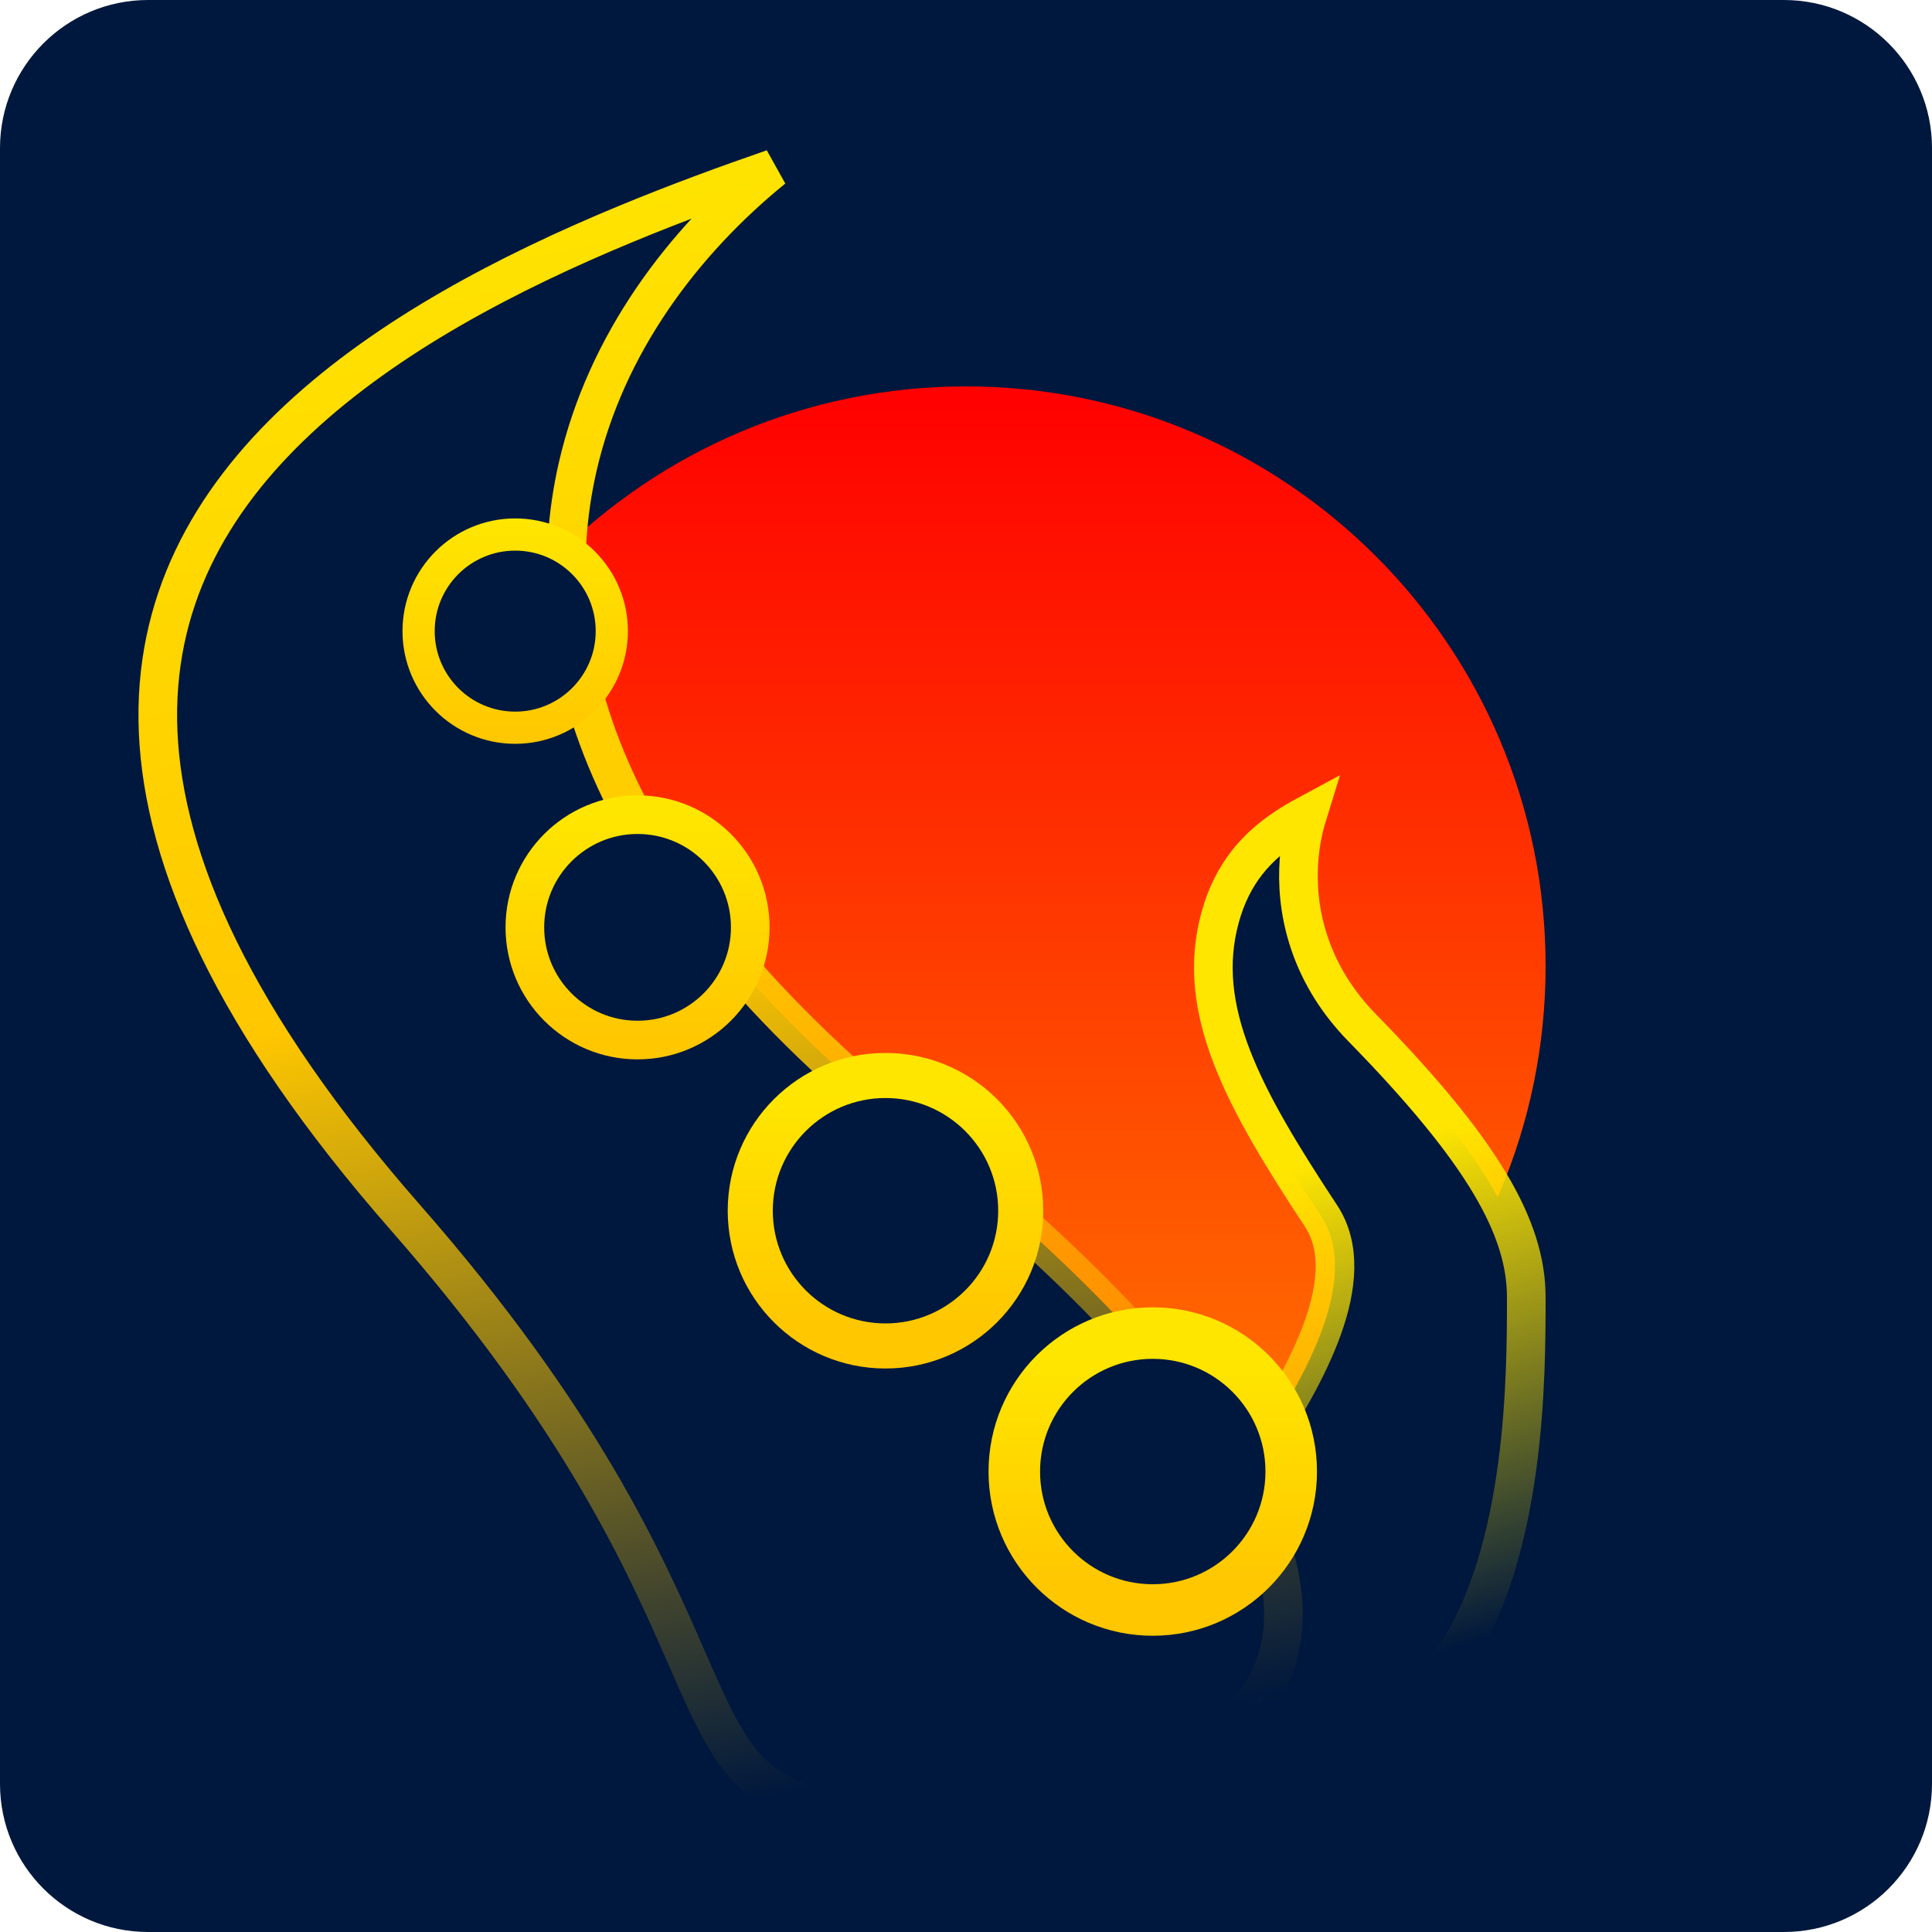
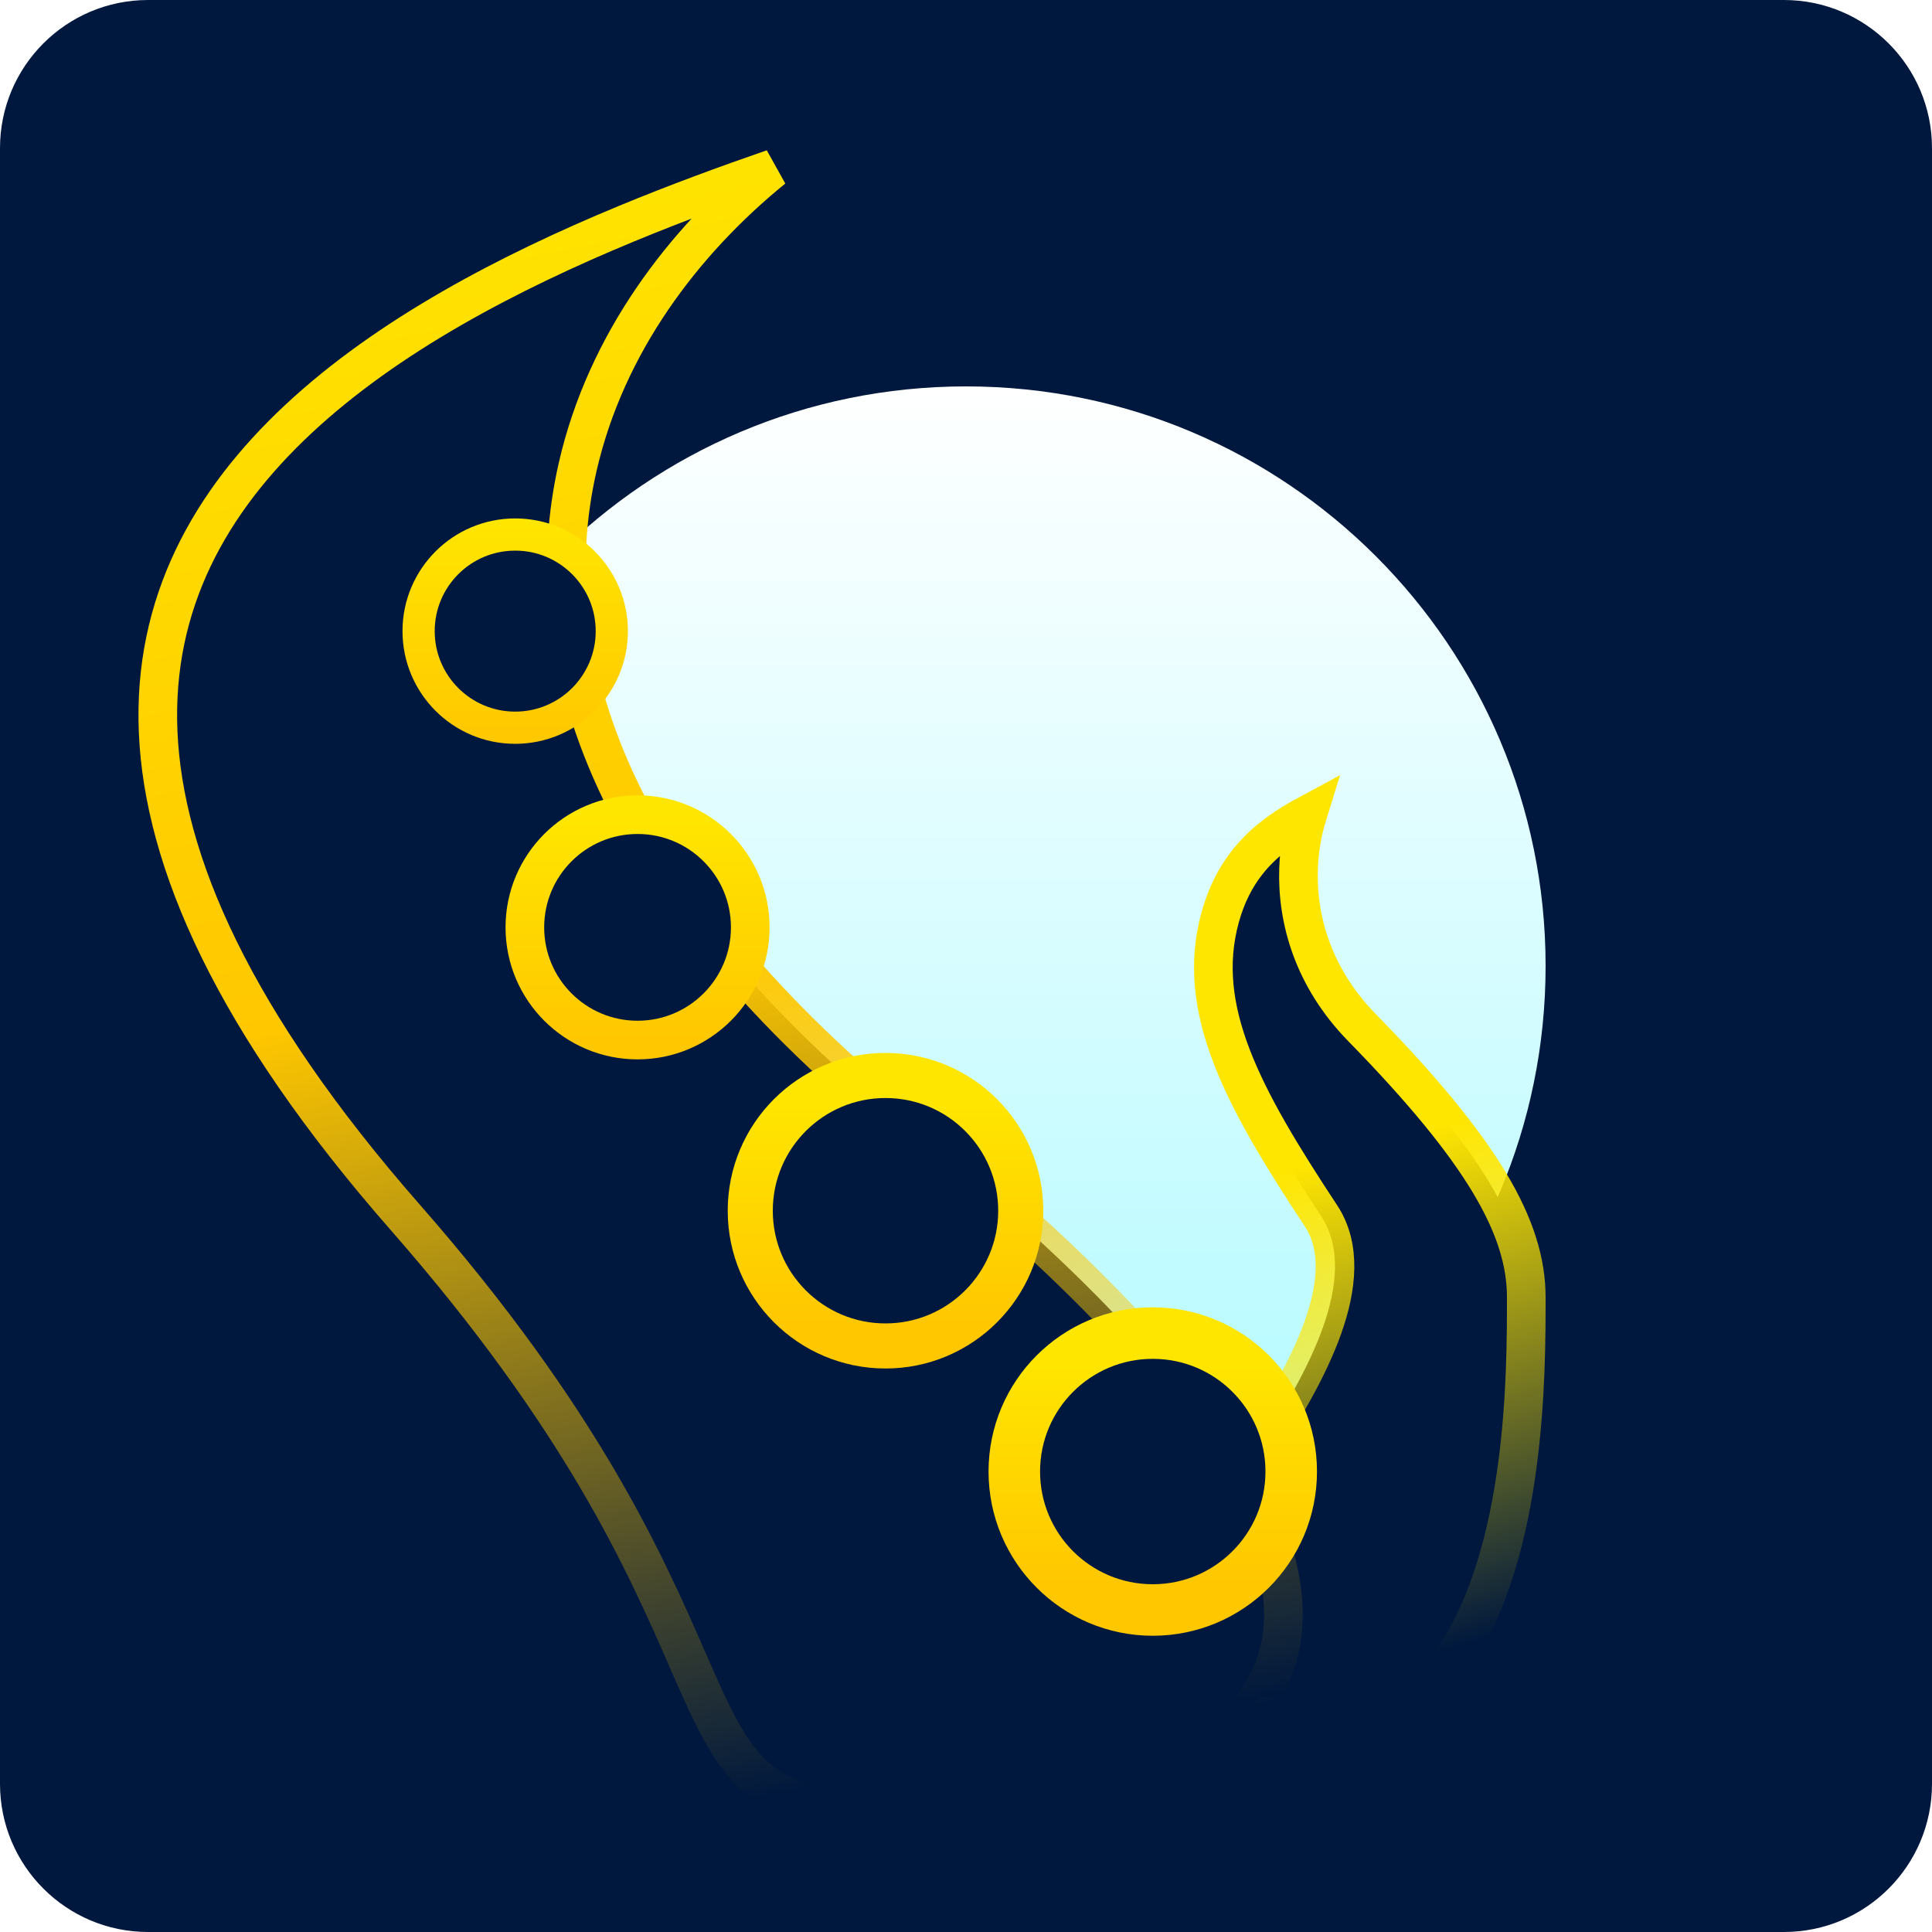
<svg xmlns="http://www.w3.org/2000/svg" width="600" height="600" viewBox="0 0 600 600" fill="none">
  <rect width="600" height="600" rx="46" fill="#00183D" />
-   <circle cx="300" cy="300" r="180" fill="url(#paint0_linear_1_74)" />
-   <path d="M392.218 532.993C369.932 532.819 346.492 529.215 329.374 525.791C347.998 504.909 371.08 478.335 388.426 453.124C398.191 438.93 406.367 424.849 410.847 412.234C415.233 399.887 416.65 387.296 410.239 377.58C385.989 340.829 371.103 313.505 378.906 284.981C382.755 270.909 390.584 262.848 399.103 257.143C401.394 255.609 403.732 254.247 406.083 252.981C404.484 258.14 403.482 263.833 403.28 269.755C402.74 285.511 407.797 303.598 422.988 319.133C460.375 357.365 474 381.243 474 402.867C474 415.001 473.994 434.589 471.178 455.426C468.349 476.359 462.758 497.918 451.985 514.254C447.555 520.971 439.782 525.78 429.157 528.862C418.563 531.934 405.754 533.099 392.218 532.993Z" fill="#00183D" stroke="url(#paint1_linear_1_74)" stroke-width="12" />
-   <path d="M125.842 378.046C72.281 316.922 50.824 267.396 49.112 227.299C47.413 187.482 65.146 155.807 92.734 130.075C120.447 104.227 157.823 84.676 194.429 69.52C210.198 62.991 225.684 57.33 240.092 52.346C212.203 75.01 188.189 106.673 179.418 144.927C165.909 203.847 189.021 276.026 284.077 352.183C335.123 393.079 366.222 427.017 382.898 454.716C399.559 482.392 401.406 503.07 395.556 518.241C389.646 533.567 375.212 545.057 355.429 552.762C335.728 560.436 311.558 564 287.829 564C262.674 564 248.758 561.06 239.562 555.399C230.523 549.836 225.114 541.089 218.433 526.522C216.795 522.952 215.111 519.105 213.301 514.972C200.288 485.257 180.806 440.771 125.842 378.046Z" fill="#00183D" stroke="url(#paint2_linear_1_74)" stroke-width="12" />
-   <circle cx="160" cy="196" r="30" fill="#00183D" stroke="url(#paint3_linear_1_74)" stroke-width="10" />
-   <circle cx="198" cy="288" r="35" fill="#00183D" stroke="url(#paint4_linear_1_74)" stroke-width="12" />
-   <circle cx="275" cy="376" r="42" fill="#00183D" stroke="url(#paint5_linear_1_74)" stroke-width="14" />
-   <circle cx="358" cy="457" r="43" fill="#00183D" stroke="url(#paint6_linear_1_74)" stroke-width="16" />
+   <circle cx="300" cy="300" r="180" fill="url(#paint0_linear_3_84)" />
+   <path d="M392.218 532.993C369.932 532.819 346.492 529.215 329.374 525.791C347.998 504.909 371.08 478.335 388.426 453.124C398.191 438.93 406.367 424.849 410.847 412.234C415.233 399.887 416.65 387.296 410.239 377.58C385.989 340.829 371.103 313.505 378.906 284.981C382.755 270.909 390.584 262.848 399.103 257.143C401.394 255.609 403.732 254.247 406.083 252.981C404.484 258.14 403.482 263.833 403.28 269.755C402.74 285.511 407.797 303.598 422.988 319.133C460.375 357.365 474 381.243 474 402.867C474 415.001 473.994 434.589 471.178 455.426C468.349 476.359 462.758 497.918 451.985 514.254C447.555 520.971 439.782 525.78 429.157 528.862C418.563 531.934 405.754 533.099 392.218 532.993Z" fill="#00183D" stroke="url(#paint1_linear_3_84)" stroke-width="12" />
+   <path d="M125.842 378.046C72.281 316.922 50.824 267.396 49.112 227.299C47.413 187.482 65.146 155.807 92.734 130.075C120.447 104.227 157.823 84.676 194.429 69.52C210.198 62.991 225.684 57.33 240.092 52.346C212.203 75.01 188.189 106.673 179.418 144.927C165.909 203.847 189.021 276.026 284.077 352.183C335.123 393.079 366.222 427.017 382.898 454.716C399.559 482.392 401.406 503.07 395.556 518.241C389.646 533.567 375.212 545.057 355.429 552.762C335.728 560.436 311.558 564 287.829 564C262.674 564 248.758 561.06 239.562 555.399C230.523 549.836 225.114 541.089 218.433 526.522C216.795 522.952 215.111 519.105 213.301 514.972C200.288 485.257 180.806 440.771 125.842 378.046Z" fill="#00183D" stroke="url(#paint2_linear_3_84)" stroke-width="12" />
+   <circle cx="160" cy="196" r="30" fill="#00183D" stroke="url(#paint3_linear_3_84)" stroke-width="10" />
+   <circle cx="198" cy="288" r="35" fill="#00183D" stroke="url(#paint4_linear_3_84)" stroke-width="12" />
+   <circle cx="275" cy="376" r="42" fill="#00183D" stroke="url(#paint5_linear_3_84)" stroke-width="14" />
+   <circle cx="358" cy="457" r="43" fill="#00183D" stroke="url(#paint6_linear_3_84)" stroke-width="16" />
  <defs>
-     <linearGradient id="paint0_linear_1_74" x1="300" y1="120" x2="300" y2="480" gradientUnits="userSpaceOnUse">
-       <stop stop-color="#FF0000" />
-       <stop offset="1" stop-color="#FF7A00" />
+     <linearGradient id="paint0_linear_3_84" x1="300" y1="120" x2="300" y2="480" gradientUnits="userSpaceOnUse">
+       <stop stop-color="white" />
+       <stop offset="1" stop-color="#AEFAFF" />
    </linearGradient>
-     <linearGradient id="paint1_linear_1_74" x1="388" y1="367" x2="432" y2="517.5" gradientUnits="userSpaceOnUse">
+     <linearGradient id="paint1_linear_3_84" x1="388" y1="367" x2="432" y2="517.5" gradientUnits="userSpaceOnUse">
      <stop stop-color="#FFE601" />
      <stop offset="1" stop-color="#FFE600" stop-opacity="0" />
    </linearGradient>
-     <linearGradient id="paint2_linear_1_74" x1="223.791" y1="30" x2="325.5" y2="540.5" gradientUnits="userSpaceOnUse">
+     <linearGradient id="paint2_linear_3_84" x1="223.791" y1="30" x2="325.5" y2="540.5" gradientUnits="userSpaceOnUse">
      <stop stop-color="#FFE600" />
      <stop offset="0.495" stop-color="#FFC700" />
      <stop offset="1" stop-color="#FFC700" stop-opacity="0" />
    </linearGradient>
-     <linearGradient id="paint3_linear_1_74" x1="160" y1="161" x2="160" y2="231" gradientUnits="userSpaceOnUse">
+     <linearGradient id="paint3_linear_3_84" x1="160" y1="161" x2="160" y2="231" gradientUnits="userSpaceOnUse">
      <stop stop-color="#FFE600" />
      <stop offset="1" stop-color="#FFC700" />
    </linearGradient>
-     <linearGradient id="paint4_linear_1_74" x1="198" y1="253" x2="198" y2="323" gradientUnits="userSpaceOnUse">
+     <linearGradient id="paint4_linear_3_84" x1="198" y1="253" x2="198" y2="323" gradientUnits="userSpaceOnUse">
      <stop stop-color="#FFE600" />
      <stop offset="1" stop-color="#FFC700" />
    </linearGradient>
-     <linearGradient id="paint5_linear_1_74" x1="275" y1="341" x2="275" y2="411" gradientUnits="userSpaceOnUse">
+     <linearGradient id="paint5_linear_3_84" x1="275" y1="341" x2="275" y2="411" gradientUnits="userSpaceOnUse">
      <stop stop-color="#FFE600" />
      <stop offset="1" stop-color="#FFC700" />
    </linearGradient>
-     <linearGradient id="paint6_linear_1_74" x1="358" y1="422" x2="358" y2="492" gradientUnits="userSpaceOnUse">
+     <linearGradient id="paint6_linear_3_84" x1="358" y1="422" x2="358" y2="492" gradientUnits="userSpaceOnUse">
      <stop stop-color="#FFE600" />
      <stop offset="1" stop-color="#FFC700" />
    </linearGradient>
  </defs>
</svg>
